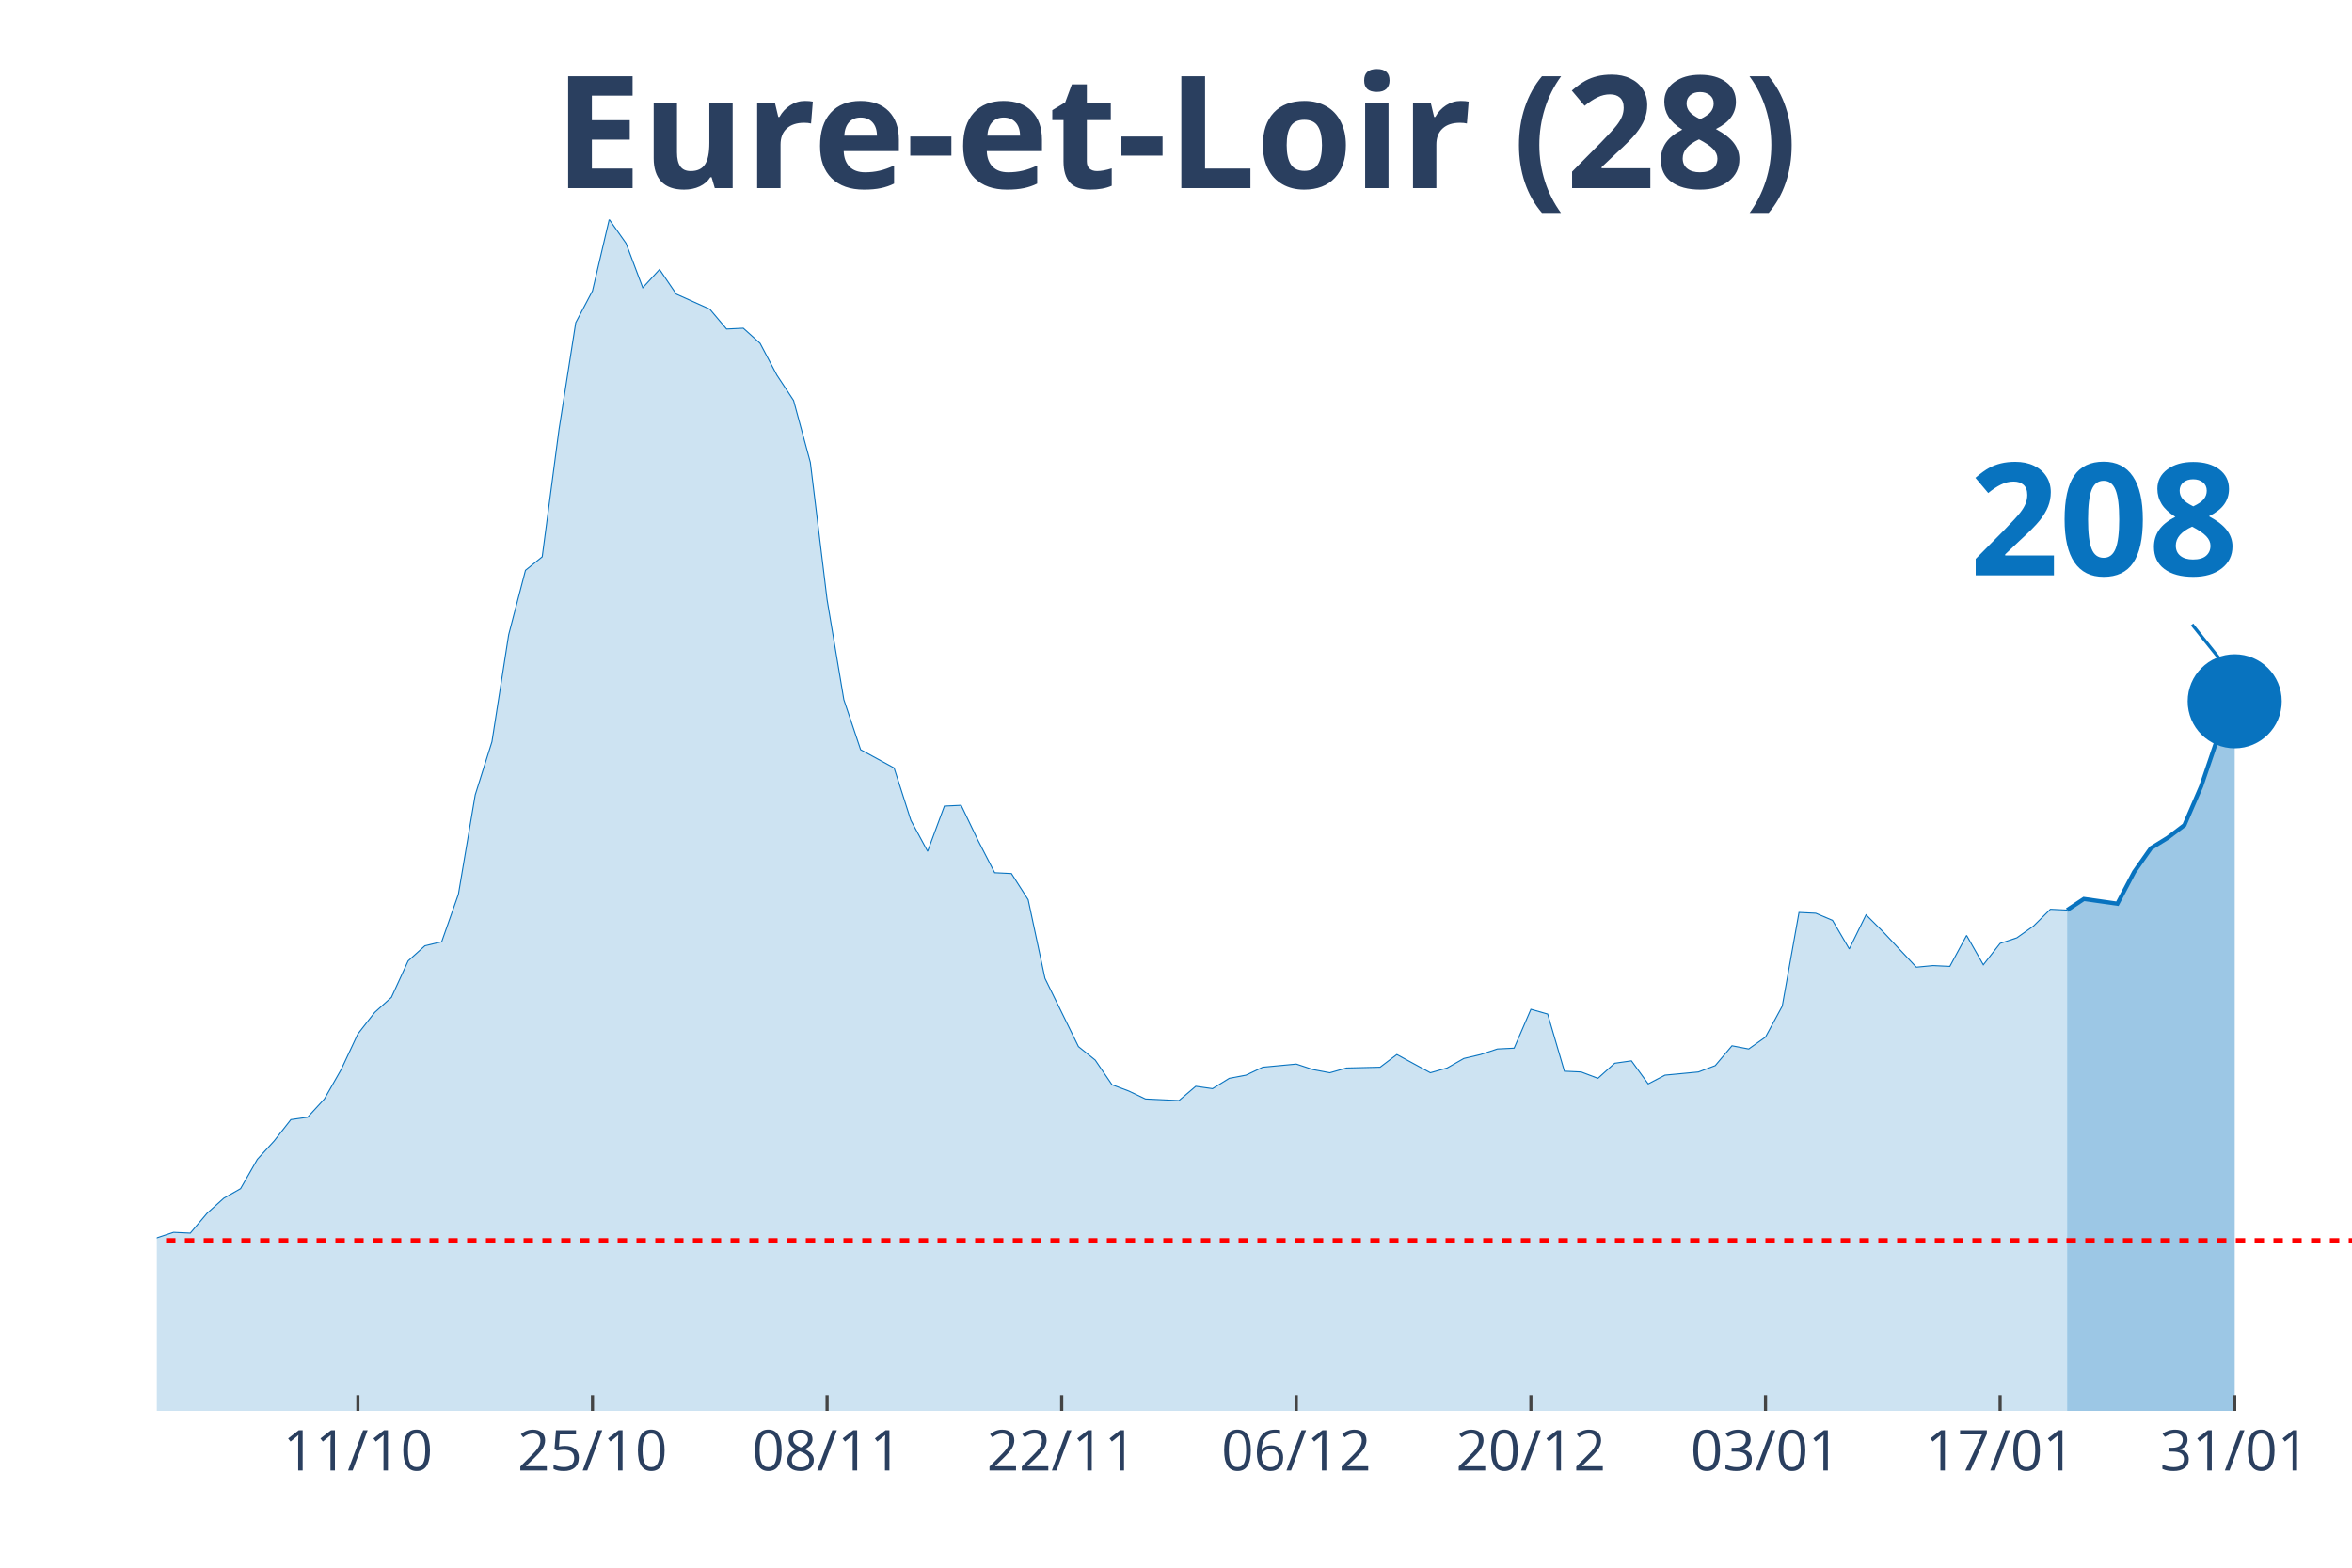
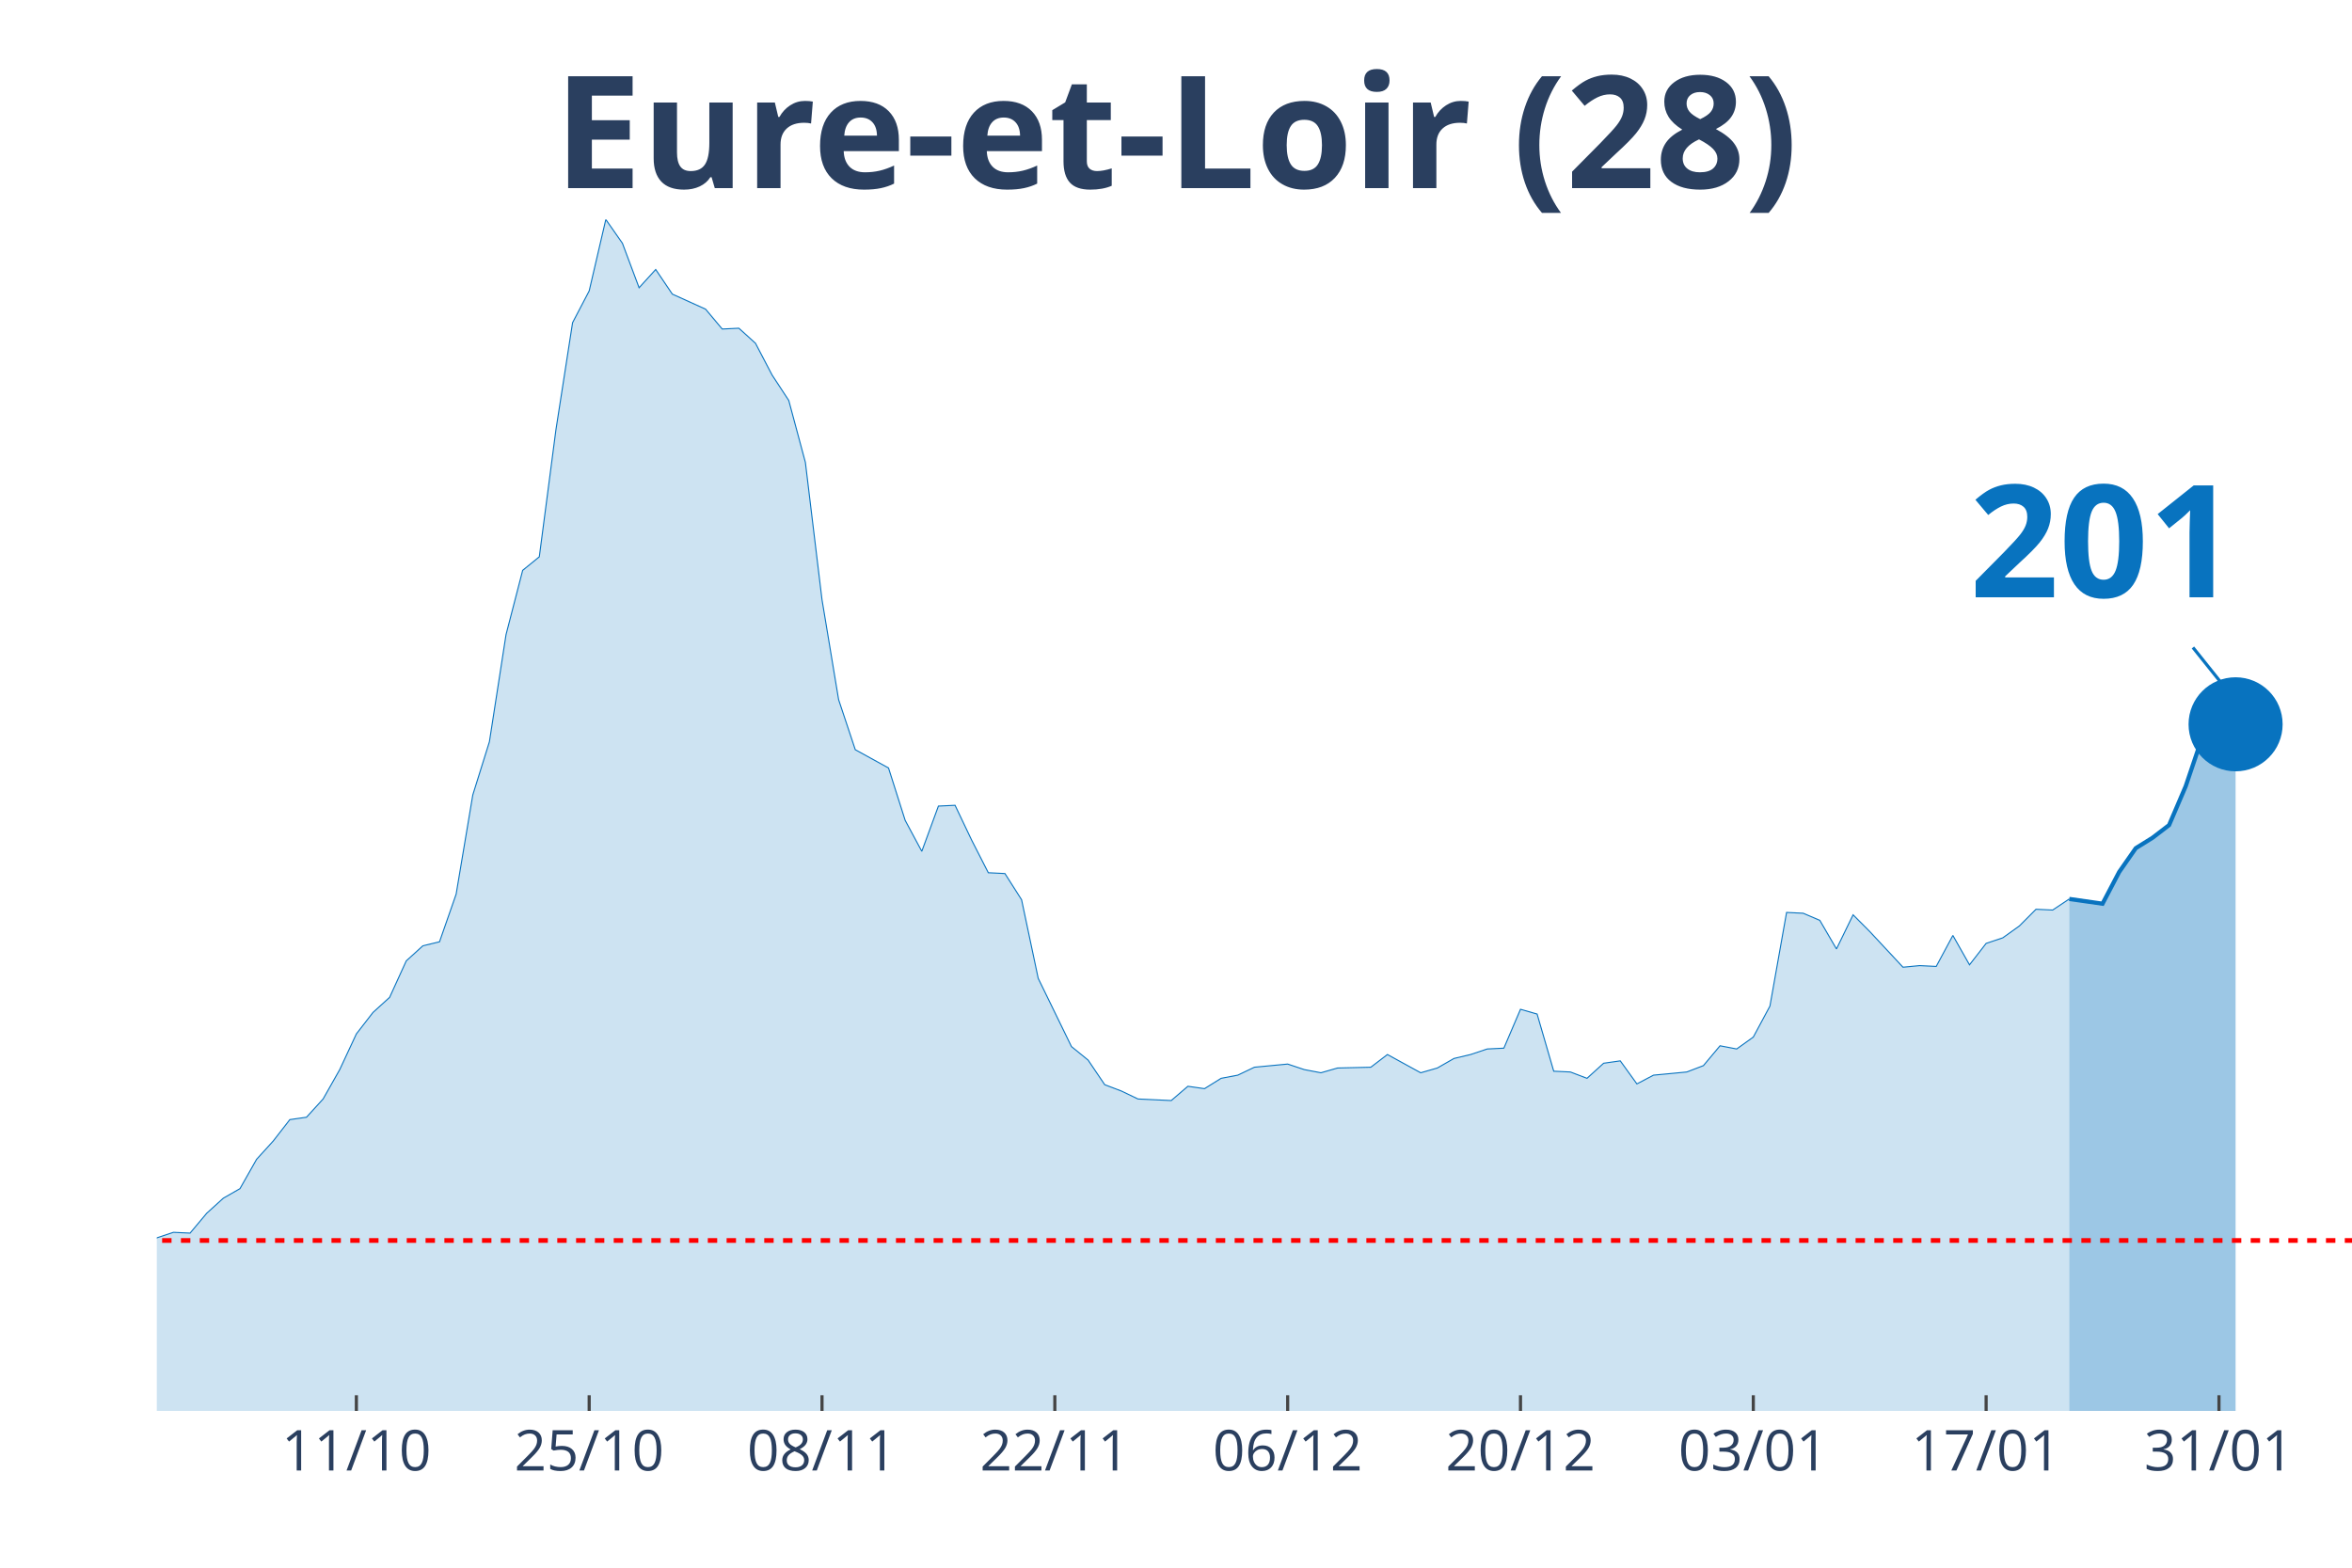
<svg xmlns="http://www.w3.org/2000/svg" class="main-svg" width="1125" height="750" style="" viewBox="0 0 750 500">
  <rect x="0" y="0" width="750" height="500" style="fill: rgb(0, 0, 0); fill-opacity: 0;" />
-   <defs id="defs-fc7aae">
+   <defs id="defs-fbce2c">
    <g class="clips">
-       <clipPath id="clipfc7aaexyplot" class="plotclip">
+       <clipPath id="clipfbce2cxyplot" class="plotclip">
        <rect width="700" height="380" />
      </clipPath>
-       <clipPath class="axesclip" id="clipfc7aaex">
+       <clipPath class="axesclip" id="clipfbce2cx">
        <rect x="50" y="0" width="700" height="500" />
      </clipPath>
-       <clipPath class="axesclip" id="clipfc7aaey">
+       <clipPath class="axesclip" id="clipfbce2cy">
        <rect x="0" y="70" width="750" height="380" />
      </clipPath>
-       <clipPath class="axesclip" id="clipfc7aaexy">
+       <clipPath class="axesclip" id="clipfbce2cxy">
        <rect x="50" y="70" width="700" height="380" />
      </clipPath>
    </g>
    <g class="gradients" />
  </defs>
  <g class="bglayer">
    <rect class="bg" x="50" y="70" width="700" height="380" style="fill: rgb(0, 0, 0); fill-opacity: 0; stroke-width: 0;" />
  </g>
  <g class="layer-below">
    <g class="imagelayer" />
    <g class="shapelayer" />
  </g>
  <g class="cartesianlayer">
    <g class="subplot xy">
      <g class="layer-subplot">
        <g class="shapelayer" />
        <g class="imagelayer" />
      </g>
      <g class="gridlayer">
        <g class="x">
-           <path class="xgrid crisp" transform="translate(114.12,0)" d="M0,70v380" style="stroke: rgb(255, 255, 255); stroke-opacity: 1; stroke-width: 1px;" />
-           <path class="xgrid crisp" transform="translate(188.93,0)" d="M0,70v380" style="stroke: rgb(255, 255, 255); stroke-opacity: 1; stroke-width: 1px;" />
-           <path class="xgrid crisp" transform="translate(263.74,0)" d="M0,70v380" style="stroke: rgb(255, 255, 255); stroke-opacity: 1; stroke-width: 1px;" />
-           <path class="xgrid crisp" transform="translate(338.55,0)" d="M0,70v380" style="stroke: rgb(255, 255, 255); stroke-opacity: 1; stroke-width: 1px;" />
-           <path class="xgrid crisp" transform="translate(413.36,0)" d="M0,70v380" style="stroke: rgb(255, 255, 255); stroke-opacity: 1; stroke-width: 1px;" />
-           <path class="xgrid crisp" transform="translate(488.17,0)" d="M0,70v380" style="stroke: rgb(255, 255, 255); stroke-opacity: 1; stroke-width: 1px;" />
-           <path class="xgrid crisp" transform="translate(562.98,0)" d="M0,70v380" style="stroke: rgb(255, 255, 255); stroke-opacity: 1; stroke-width: 1px;" />
-           <path class="xgrid crisp" transform="translate(637.79,0)" d="M0,70v380" style="stroke: rgb(255, 255, 255); stroke-opacity: 1; stroke-width: 1px;" />
-           <path class="xgrid crisp" transform="translate(712.6,0)" d="M0,70v380" style="stroke: rgb(255, 255, 255); stroke-opacity: 1; stroke-width: 1px;" />
+           <path class="xgrid crisp" transform="translate(113.64,0)" d="M0,70v380" style="stroke: rgb(255, 255, 255); stroke-opacity: 1; stroke-width: 1px;" />
+           <path class="xgrid crisp" transform="translate(187.88,0)" d="M0,70v380" style="stroke: rgb(255, 255, 255); stroke-opacity: 1; stroke-width: 1px;" />
+           <path class="xgrid crisp" transform="translate(262.12,0)" d="M0,70v380" style="stroke: rgb(255, 255, 255); stroke-opacity: 1; stroke-width: 1px;" />
+           <path class="xgrid crisp" transform="translate(336.36,0)" d="M0,70v380" style="stroke: rgb(255, 255, 255); stroke-opacity: 1; stroke-width: 1px;" />
+           <path class="xgrid crisp" transform="translate(410.61,0)" d="M0,70v380" style="stroke: rgb(255, 255, 255); stroke-opacity: 1; stroke-width: 1px;" />
+           <path class="xgrid crisp" transform="translate(484.85,0)" d="M0,70v380" style="stroke: rgb(255, 255, 255); stroke-opacity: 1; stroke-width: 1px;" />
+           <path class="xgrid crisp" transform="translate(559.09,0)" d="M0,70v380" style="stroke: rgb(255, 255, 255); stroke-opacity: 1; stroke-width: 1px;" />
+           <path class="xgrid crisp" transform="translate(633.33,0)" d="M0,70v380" style="stroke: rgb(255, 255, 255); stroke-opacity: 1; stroke-width: 1px;" />
+           <path class="xgrid crisp" transform="translate(707.58,0)" d="M0,70v380" style="stroke: rgb(255, 255, 255); stroke-opacity: 1; stroke-width: 1px;" />
        </g>
        <g class="y" />
      </g>
      <g class="zerolinelayer" />
      <path class="xlines-below" />
      <path class="ylines-below" />
      <g class="overlines-below" />
      <g class="xaxislayer-below" />
      <g class="yaxislayer-below" />
      <g class="overaxes-below" />
-       <g class="plot" transform="translate(50, 70)" clip-path="url('#clipfc7aaexyplot')">
+       <g class="plot" transform="translate(50, 70)" clip-path="url('#clipfbce2cxyplot')">
        <g class="scatterlayer mlayer">
-           <g class="trace scatter trace21c5f1" style="stroke-miterlimit: 2;">
+           <g class="trace scatter tracef6519c" style="stroke-miterlimit: 2;">
            <g class="fills">
              <g>
-                 <path class="js-fill" d="M609.16,380L-726.72,380L-726.72,372.15L-689.31,376.71L-683.97,376.96L-635.88,374.94L-630.53,374.94L-475.57,373.92L-470.23,369.11L-400.76,379.49L-395.42,379.49L-341.98,374.18L-336.64,373.92L-309.92,369.62L-304.58,366.84L-288.55,367.85L-283.21,366.84L-272.52,365.82L-267.18,361.52L-245.8,357.72L-240.46,354.68L-229.77,358.48L-224.43,355.19L-208.4,355.44L-203.05,354.94L-187.02,351.9L-181.68,351.9L-165.65,349.11L-160.31,346.84L-138.93,339.24L-133.59,333.42L-128.24,321.77L-122.9,321.27L-106.87,320.51L-101.53,320.51L-96.18,322.28L-90.84,331.9L-85.5,326.84L-80.15,325.82L-74.81,326.08L-69.47,324.81L-64.12,325.32L-58.78,323.29L-53.44,322.28L-48.09,324.3L-42.75,322.28L-37.4,322.53L-32.06,324.3L-26.72,323.8L-21.37,325.82L-16.03,323.54L-10.69,326.58L-5.34,330.89L0,324.81L5.34,323.04L10.69,323.29L16.03,316.96L21.37,312.15L26.72,309.11L32.06,299.75L37.4,293.92L42.75,287.09L48.09,286.33L53.44,280.51L58.78,271.14L64.12,259.75L69.47,252.91L74.81,248.1L80.15,236.46L85.5,231.65L90.84,230.38L96.18,215.19L101.53,183.54L106.87,166.58L112.21,132.41L117.56,111.9L122.9,107.59L128.24,67.09L133.59,32.91L138.93,22.78L144.27,0L149.62,7.59L154.96,21.77L160.31,15.95L165.65,23.8L176.34,28.61L181.68,34.94L187.02,34.68L192.37,39.49L197.71,49.62L203.05,57.72L208.4,77.47L213.74,121.27L219.08,153.16L224.43,169.11L235.11,174.94L240.46,191.65L245.8,201.52L251.15,187.09L256.49,186.84L261.83,197.97L267.18,208.35L272.52,208.61L277.86,216.96L283.21,242.03L293.89,263.8L299.24,268.1L304.58,275.95L309.92,277.97L315.27,280.51L320.61,280.76L325.95,281.01L331.3,276.46L336.64,277.22L341.98,273.92L347.33,272.91L352.67,270.38L363.36,269.37L368.7,271.14L374.05,272.15L379.39,270.63L390.08,270.38L395.42,266.33L406.11,272.15L411.45,270.63L416.79,267.59L422.14,266.33L427.48,264.56L432.82,264.3L438.17,251.9L443.51,253.42L448.85,271.65L454.2,271.9L459.54,273.92L464.89,269.11L470.23,268.35L475.57,275.7L480.92,272.91L486.26,272.41L491.6,271.9L496.95,269.87L502.29,263.54L507.63,264.56L512.98,260.76L518.32,250.89L523.66,221.01L529.01,221.27L534.35,223.54L539.69,232.66L545.04,221.77L550.38,227.09L561.07,238.48L566.41,237.97L571.76,238.23L577.1,228.35L582.44,237.72L587.79,230.89L593.13,229.11L598.47,225.32L603.82,220L609.16,220.25" style="fill: rgb(8, 115, 191); fill-opacity: 0.2; stroke-width: 0;" />
+                 <path class="js-fill" d="M609.85,380L-721.21,380L-721.21,372.15L-684.09,376.71L-678.79,376.96L-631.06,374.94L-625.76,374.94L-471.97,373.92L-466.67,369.11L-403.03,379.49L-397.73,379.49L-376.52,376.71L-371.21,374.68L-339.39,374.18L-334.09,373.92L-307.58,369.62L-302.27,366.84L-286.36,367.85L-281.06,366.84L-270.45,365.82L-265.15,361.52L-243.94,357.72L-238.64,354.68L-228.03,358.48L-222.73,355.19L-206.82,355.44L-201.52,354.94L-185.61,351.9L-180.3,351.9L-164.39,349.11L-159.09,346.84L-137.88,339.24L-132.58,333.42L-127.27,321.77L-121.97,321.27L-106.06,320.51L-100.76,320.51L-95.45,322.28L-90.15,331.9L-84.85,326.84L-79.55,325.82L-74.24,326.08L-68.94,324.81L-63.64,325.32L-58.33,323.29L-53.03,322.28L-47.73,324.3L-42.42,322.28L-37.12,322.53L-31.82,324.3L-26.52,323.8L-21.21,325.82L-15.91,323.54L-10.61,326.58L-5.3,330.89L0,324.81L5.3,323.04L10.61,323.29L15.91,316.96L21.21,312.15L26.52,309.11L31.82,299.75L37.12,293.92L42.42,287.09L47.73,286.33L53.03,280.51L58.33,271.14L63.64,259.75L68.94,252.91L74.24,248.1L79.55,236.46L84.85,231.65L90.15,230.38L95.45,215.19L100.76,183.54L106.06,166.58L111.36,132.41L116.67,111.9L121.97,107.59L127.27,67.09L132.58,32.91L137.88,22.78L143.18,0L148.48,7.59L153.79,21.77L159.09,15.95L164.39,23.8L175,28.61L180.3,34.94L185.61,34.68L190.91,39.49L196.21,49.62L201.52,57.72L206.82,77.47L212.12,121.27L217.42,153.16L222.73,169.11L233.33,174.94L238.64,191.65L243.94,201.52L249.24,187.09L254.55,186.84L259.85,197.97L265.15,208.35L270.45,208.61L275.76,216.96L281.06,242.03L291.67,263.8L296.97,268.1L302.27,275.95L307.58,277.97L312.88,280.51L318.18,280.76L323.48,281.01L328.79,276.46L334.09,277.22L339.39,273.92L344.7,272.91L350,270.38L360.61,269.37L365.91,271.14L371.21,272.15L376.52,270.63L387.12,270.38L392.42,266.33L403.03,272.15L408.33,270.63L413.64,267.59L418.94,266.33L424.24,264.56L429.55,264.3L434.85,251.9L440.15,253.42L445.45,271.65L450.76,271.9L456.06,273.92L461.36,269.11L466.67,268.35L471.97,275.7L477.27,272.91L482.58,272.41L487.88,271.9L493.18,269.87L498.48,263.54L503.79,264.56L509.09,260.76L514.39,250.89L519.7,221.01L525,221.27L530.3,223.54L535.61,232.66L540.91,221.77L546.21,227.09L556.82,238.48L562.12,237.97L567.42,238.23L572.73,228.35L578.03,237.72L583.33,230.89L588.64,229.11L593.94,225.32L599.24,220L604.55,220.25L609.85,216.71" style="fill: rgb(8, 115, 191); fill-opacity: 0.2; stroke-width: 0;" />
              </g>
            </g>
            <g class="errorbars" />
            <g class="lines">
-               <path class="js-line" d="M-726.72,372.15L-689.31,376.71L-683.97,376.96L-635.88,374.94L-630.53,374.94L-475.57,373.92L-470.23,369.11L-400.76,379.49L-395.42,379.49L-341.98,374.18L-336.64,373.92L-309.92,369.62L-304.58,366.84L-288.55,367.85L-283.21,366.84L-272.52,365.82L-267.18,361.52L-245.8,357.72L-240.46,354.68L-229.77,358.48L-224.43,355.19L-208.4,355.44L-203.05,354.94L-187.02,351.9L-181.68,351.9L-165.65,349.11L-160.31,346.84L-138.93,339.24L-133.59,333.42L-128.24,321.77L-122.9,321.27L-106.87,320.51L-101.53,320.51L-96.18,322.28L-90.84,331.9L-85.5,326.84L-80.15,325.82L-74.81,326.08L-69.47,324.81L-64.12,325.32L-58.78,323.29L-53.44,322.28L-48.09,324.3L-42.75,322.28L-37.4,322.53L-32.06,324.3L-26.72,323.8L-21.37,325.82L-16.03,323.54L-10.69,326.58L-5.34,330.89L0,324.81L5.34,323.04L10.69,323.29L16.03,316.96L21.37,312.15L26.72,309.11L32.06,299.75L37.4,293.92L42.75,287.09L48.09,286.33L53.44,280.51L58.78,271.14L64.12,259.75L69.47,252.91L74.81,248.1L80.15,236.46L85.5,231.65L90.84,230.38L96.18,215.19L101.53,183.54L106.87,166.58L112.21,132.41L117.56,111.9L122.9,107.59L128.24,67.09L133.59,32.91L138.93,22.78L144.27,0L149.62,7.59L154.96,21.77L160.31,15.95L165.65,23.8L176.34,28.61L181.68,34.94L187.02,34.68L192.37,39.49L197.71,49.62L203.05,57.72L208.4,77.47L213.74,121.27L219.08,153.16L224.43,169.11L235.11,174.94L240.46,191.65L245.8,201.52L251.15,187.09L256.49,186.84L261.83,197.97L267.18,208.35L272.52,208.61L277.86,216.96L283.21,242.03L293.89,263.8L299.24,268.1L304.58,275.95L309.92,277.97L315.27,280.51L320.61,280.76L325.95,281.01L331.3,276.46L336.64,277.22L341.98,273.92L347.33,272.91L352.67,270.38L363.36,269.37L368.7,271.14L374.05,272.15L379.39,270.63L390.08,270.38L395.42,266.33L406.11,272.15L411.45,270.63L416.79,267.59L422.14,266.33L427.48,264.56L432.82,264.3L438.17,251.9L443.51,253.42L448.85,271.65L454.2,271.9L459.54,273.92L464.89,269.11L470.23,268.35L475.57,275.7L480.92,272.91L486.26,272.41L491.6,271.9L496.95,269.87L502.29,263.54L507.63,264.56L512.98,260.76L518.32,250.89L523.66,221.01L529.01,221.27L534.35,223.54L539.69,232.66L545.04,221.77L550.38,227.09L561.07,238.48L566.41,237.97L571.76,238.23L577.1,228.35L582.44,237.72L587.79,230.89L593.13,229.11L598.47,225.32L603.82,220L609.16,220.25" style="vector-effect: non-scaling-stroke; fill: none; stroke: rgb(8, 115, 191); stroke-opacity: 1; stroke-width: 0.5px; opacity: 1;" />
+               <path class="js-line" d="M-721.21,372.15L-684.09,376.71L-678.79,376.96L-631.06,374.94L-625.76,374.94L-471.97,373.92L-466.67,369.11L-403.03,379.49L-397.73,379.49L-376.52,376.71L-371.21,374.68L-339.39,374.18L-334.09,373.92L-307.58,369.62L-302.27,366.84L-286.36,367.85L-281.06,366.84L-270.45,365.82L-265.15,361.52L-243.94,357.72L-238.64,354.68L-228.03,358.48L-222.73,355.19L-206.82,355.44L-201.52,354.94L-185.61,351.9L-180.3,351.9L-164.39,349.11L-159.09,346.84L-137.88,339.24L-132.58,333.42L-127.27,321.77L-121.97,321.27L-106.06,320.51L-100.76,320.51L-95.45,322.28L-90.15,331.9L-84.85,326.84L-79.55,325.82L-74.24,326.08L-68.94,324.81L-63.64,325.32L-58.33,323.29L-53.03,322.28L-47.73,324.3L-42.42,322.28L-37.12,322.53L-31.82,324.3L-26.52,323.8L-21.21,325.82L-15.91,323.54L-10.61,326.58L-5.3,330.89L0,324.81L5.3,323.04L10.61,323.29L15.91,316.96L21.21,312.15L26.52,309.11L31.82,299.75L37.12,293.92L42.42,287.09L47.73,286.33L53.03,280.51L58.33,271.14L63.64,259.75L68.94,252.91L74.24,248.1L79.55,236.46L84.85,231.65L90.15,230.38L95.45,215.19L100.76,183.54L106.06,166.58L111.36,132.41L116.67,111.9L121.97,107.59L127.27,67.09L132.58,32.91L137.88,22.78L143.18,0L148.48,7.59L153.79,21.77L159.09,15.95L164.39,23.8L175,28.61L180.3,34.94L185.61,34.68L190.91,39.49L196.21,49.62L201.52,57.72L206.82,77.47L212.12,121.27L217.42,153.16L222.73,169.11L233.33,174.94L238.64,191.65L243.94,201.52L249.24,187.09L254.55,186.84L259.85,197.97L265.15,208.35L270.45,208.61L275.76,216.96L281.06,242.03L291.67,263.8L296.97,268.1L302.27,275.95L307.58,277.97L312.88,280.51L318.18,280.76L323.48,281.01L328.79,276.46L334.09,277.22L339.39,273.92L344.7,272.91L350,270.38L360.61,269.37L365.91,271.14L371.21,272.15L376.52,270.63L387.12,270.38L392.42,266.33L403.03,272.15L408.33,270.63L413.64,267.59L418.94,266.33L424.24,264.56L429.55,264.3L434.85,251.9L440.15,253.42L445.45,271.65L450.76,271.9L456.06,273.92L461.36,269.11L466.67,268.35L471.97,275.7L477.27,272.91L482.58,272.41L487.88,271.9L493.18,269.87L498.48,263.54L503.79,264.56L509.09,260.76L514.39,250.89L519.7,221.01L525,221.27L530.3,223.54L535.61,232.66L540.91,221.77L546.21,227.09L556.82,238.48L562.12,237.97L567.42,238.23L572.73,228.35L578.03,237.72L583.33,230.89L588.64,229.11L593.94,225.32L599.24,220L604.55,220.25L609.85,216.71" style="vector-effect: non-scaling-stroke; fill: none; stroke: rgb(8, 115, 191); stroke-opacity: 1; stroke-width: 0.5px; opacity: 1;" />
            </g>
            <g class="points" />
            <g class="text" />
          </g>
-           <g class="trace scatter trace28afda" style="stroke-miterlimit: 2;">
+           <g class="trace scatter tracea7d7a3" style="stroke-miterlimit: 2;">
            <g class="fills">
              <g>
-                 <path class="js-fill" d="M662.6,380L609.16,380L609.16,220.25L614.5,216.71L619.85,217.47L625.19,218.23L630.53,208.1L635.88,200.51L641.22,197.22L646.56,193.16L651.91,180.76L657.25,165.06L662.6,153.67" style="fill: rgb(8, 115, 191); fill-opacity: 0.4; stroke-width: 0;" />
+                 <path class="js-fill" d="M662.88,380L609.85,380L609.85,216.71L620.45,218.23L625.76,208.1L631.06,200.51L636.36,197.22L641.67,193.16L646.97,180.76L652.27,165.06L657.58,153.67L662.88,161.01" style="fill: rgb(8, 115, 191); fill-opacity: 0.4; stroke-width: 0;" />
              </g>
            </g>
            <g class="errorbars" />
            <g class="lines">
-               <path class="js-line" d="M609.16,220.25L614.5,216.71L619.85,217.47L625.19,218.23L630.53,208.1L635.88,200.51L641.22,197.22L646.56,193.16L651.91,180.76L657.25,165.06L662.6,153.67" style="vector-effect: non-scaling-stroke; fill: none; stroke: rgb(8, 115, 191); stroke-opacity: 1; stroke-width: 2px; opacity: 1;" />
+               <path class="js-line" d="M609.85,216.71L620.45,218.23L625.76,208.1L631.06,200.51L636.36,197.22L641.67,193.16L646.97,180.76L652.27,165.06L657.58,153.67L662.88,161.01" style="vector-effect: non-scaling-stroke; fill: none; stroke: rgb(8, 115, 191); stroke-opacity: 1; stroke-width: 2px; opacity: 1;" />
            </g>
            <g class="points" />
            <g class="text" />
          </g>
-           <g class="trace scatter tracecd6561" style="stroke-miterlimit: 2; opacity: 1;">
+           <g class="trace scatter tracef77894" style="stroke-miterlimit: 2; opacity: 1;">
            <g class="fills" />
            <g class="errorbars" />
            <g class="lines" />
            <g class="points">
-               <path class="point" transform="translate(662.6,153.67)" d="M15,0A15,15 0 1,1 0,-15A15,15 0 0,1 15,0Z" style="opacity: 1; stroke-width: 0px; fill: rgb(8, 115, 191); fill-opacity: 1;" />
+               <path class="point" transform="translate(662.88,161.01)" d="M15,0A15,15 0 1,1 0,-15A15,15 0 0,1 15,0Z" style="opacity: 1; stroke-width: 0px; fill: rgb(8, 115, 191); fill-opacity: 1;" />
            </g>
            <g class="text" />
          </g>
        </g>
      </g>
      <g class="overplot" />
      <path class="xlines-above crisp" style="fill: none; stroke-width: 1px; stroke: rgb(0, 0, 0); stroke-opacity: 0;" d="" />
      <path class="ylines-above crisp" style="fill: none;" d="M0,0" />
      <g class="overlines-above" />
      <g class="xaxislayer-above">
-         <path class="xtick ticks crisp" d="M0,450v-5" transform="translate(114.12,0)" style="stroke: rgb(68, 68, 68); stroke-opacity: 1; stroke-width: 1px;" />
-         <path class="xtick ticks crisp" d="M0,450v-5" transform="translate(188.93,0)" style="stroke: rgb(68, 68, 68); stroke-opacity: 1; stroke-width: 1px;" />
-         <path class="xtick ticks crisp" d="M0,450v-5" transform="translate(263.74,0)" style="stroke: rgb(68, 68, 68); stroke-opacity: 1; stroke-width: 1px;" />
-         <path class="xtick ticks crisp" d="M0,450v-5" transform="translate(338.55,0)" style="stroke: rgb(68, 68, 68); stroke-opacity: 1; stroke-width: 1px;" />
-         <path class="xtick ticks crisp" d="M0,450v-5" transform="translate(413.36,0)" style="stroke: rgb(68, 68, 68); stroke-opacity: 1; stroke-width: 1px;" />
-         <path class="xtick ticks crisp" d="M0,450v-5" transform="translate(488.17,0)" style="stroke: rgb(68, 68, 68); stroke-opacity: 1; stroke-width: 1px;" />
-         <path class="xtick ticks crisp" d="M0,450v-5" transform="translate(562.98,0)" style="stroke: rgb(68, 68, 68); stroke-opacity: 1; stroke-width: 1px;" />
-         <path class="xtick ticks crisp" d="M0,450v-5" transform="translate(637.79,0)" style="stroke: rgb(68, 68, 68); stroke-opacity: 1; stroke-width: 1px;" />
-         <path class="xtick ticks crisp" d="M0,450v-5" transform="translate(712.6,0)" style="stroke: rgb(68, 68, 68); stroke-opacity: 1; stroke-width: 1px;" />
+         <path class="xtick ticks crisp" d="M0,450v-5" transform="translate(113.64,0)" style="stroke: rgb(68, 68, 68); stroke-opacity: 1; stroke-width: 1px;" />
+         <path class="xtick ticks crisp" d="M0,450v-5" transform="translate(187.88,0)" style="stroke: rgb(68, 68, 68); stroke-opacity: 1; stroke-width: 1px;" />
+         <path class="xtick ticks crisp" d="M0,450v-5" transform="translate(262.12,0)" style="stroke: rgb(68, 68, 68); stroke-opacity: 1; stroke-width: 1px;" />
+         <path class="xtick ticks crisp" d="M0,450v-5" transform="translate(336.36,0)" style="stroke: rgb(68, 68, 68); stroke-opacity: 1; stroke-width: 1px;" />
+         <path class="xtick ticks crisp" d="M0,450v-5" transform="translate(410.61,0)" style="stroke: rgb(68, 68, 68); stroke-opacity: 1; stroke-width: 1px;" />
+         <path class="xtick ticks crisp" d="M0,450v-5" transform="translate(484.85,0)" style="stroke: rgb(68, 68, 68); stroke-opacity: 1; stroke-width: 1px;" />
+         <path class="xtick ticks crisp" d="M0,450v-5" transform="translate(559.09,0)" style="stroke: rgb(68, 68, 68); stroke-opacity: 1; stroke-width: 1px;" />
+         <path class="xtick ticks crisp" d="M0,450v-5" transform="translate(633.33,0)" style="stroke: rgb(68, 68, 68); stroke-opacity: 1; stroke-width: 1px;" />
+         <path class="xtick ticks crisp" d="M0,450v-5" transform="translate(707.58,0)" style="stroke: rgb(68, 68, 68); stroke-opacity: 1; stroke-width: 1px;" />
        <g class="xtick">
-           <text text-anchor="middle" x="0" y="469" transform="translate(114.12,0)" style="font-family: 'Open Sans', verdana, arial, sans-serif; font-size: 18px; fill: rgb(42, 63, 95); fill-opacity: 1; white-space: pre;">11/10</text>
+           <text text-anchor="middle" x="0" y="469" transform="translate(113.64,0)" style="font-family: 'Open Sans', verdana, arial, sans-serif; font-size: 18px; fill: rgb(42, 63, 95); fill-opacity: 1; white-space: pre;">11/10</text>
        </g>
        <g class="xtick">
-           <text text-anchor="middle" x="0" y="469" transform="translate(188.93,0)" style="font-family: 'Open Sans', verdana, arial, sans-serif; font-size: 18px; fill: rgb(42, 63, 95); fill-opacity: 1; white-space: pre;">25/10</text>
+           <text text-anchor="middle" x="0" y="469" transform="translate(187.88,0)" style="font-family: 'Open Sans', verdana, arial, sans-serif; font-size: 18px; fill: rgb(42, 63, 95); fill-opacity: 1; white-space: pre;">25/10</text>
        </g>
        <g class="xtick">
-           <text text-anchor="middle" x="0" y="469" transform="translate(263.74,0)" style="font-family: 'Open Sans', verdana, arial, sans-serif; font-size: 18px; fill: rgb(42, 63, 95); fill-opacity: 1; white-space: pre;">08/11</text>
+           <text text-anchor="middle" x="0" y="469" transform="translate(262.12,0)" style="font-family: 'Open Sans', verdana, arial, sans-serif; font-size: 18px; fill: rgb(42, 63, 95); fill-opacity: 1; white-space: pre;">08/11</text>
        </g>
        <g class="xtick">
-           <text text-anchor="middle" x="0" y="469" transform="translate(338.55,0)" style="font-family: 'Open Sans', verdana, arial, sans-serif; font-size: 18px; fill: rgb(42, 63, 95); fill-opacity: 1; white-space: pre;">22/11</text>
+           <text text-anchor="middle" x="0" y="469" transform="translate(336.36,0)" style="font-family: 'Open Sans', verdana, arial, sans-serif; font-size: 18px; fill: rgb(42, 63, 95); fill-opacity: 1; white-space: pre;">22/11</text>
        </g>
        <g class="xtick">
-           <text text-anchor="middle" x="0" y="469" transform="translate(413.36,0)" style="font-family: 'Open Sans', verdana, arial, sans-serif; font-size: 18px; fill: rgb(42, 63, 95); fill-opacity: 1; white-space: pre;">06/12</text>
+           <text text-anchor="middle" x="0" y="469" transform="translate(410.61,0)" style="font-family: 'Open Sans', verdana, arial, sans-serif; font-size: 18px; fill: rgb(42, 63, 95); fill-opacity: 1; white-space: pre;">06/12</text>
        </g>
        <g class="xtick">
-           <text text-anchor="middle" x="0" y="469" transform="translate(488.17,0)" style="font-family: 'Open Sans', verdana, arial, sans-serif; font-size: 18px; fill: rgb(42, 63, 95); fill-opacity: 1; white-space: pre;">20/12</text>
+           <text text-anchor="middle" x="0" y="469" transform="translate(484.85,0)" style="font-family: 'Open Sans', verdana, arial, sans-serif; font-size: 18px; fill: rgb(42, 63, 95); fill-opacity: 1; white-space: pre;">20/12</text>
        </g>
        <g class="xtick">
-           <text text-anchor="middle" x="0" y="469" transform="translate(562.98,0)" style="font-family: 'Open Sans', verdana, arial, sans-serif; font-size: 18px; fill: rgb(42, 63, 95); fill-opacity: 1; white-space: pre;">03/01</text>
+           <text text-anchor="middle" x="0" y="469" transform="translate(559.09,0)" style="font-family: 'Open Sans', verdana, arial, sans-serif; font-size: 18px; fill: rgb(42, 63, 95); fill-opacity: 1; white-space: pre;">03/01</text>
        </g>
        <g class="xtick">
-           <text text-anchor="middle" x="0" y="469" transform="translate(637.79,0)" style="font-family: 'Open Sans', verdana, arial, sans-serif; font-size: 18px; fill: rgb(42, 63, 95); fill-opacity: 1; white-space: pre;">17/01</text>
+           <text text-anchor="middle" x="0" y="469" transform="translate(633.33,0)" style="font-family: 'Open Sans', verdana, arial, sans-serif; font-size: 18px; fill: rgb(42, 63, 95); fill-opacity: 1; white-space: pre;">17/01</text>
        </g>
        <g class="xtick">
-           <text text-anchor="middle" x="0" y="469" transform="translate(712.6,0)" style="font-family: 'Open Sans', verdana, arial, sans-serif; font-size: 18px; fill: rgb(42, 63, 95); fill-opacity: 1; white-space: pre;">31/01</text>
+           <text text-anchor="middle" x="0" y="469" transform="translate(707.58,0)" style="font-family: 'Open Sans', verdana, arial, sans-serif; font-size: 18px; fill: rgb(42, 63, 95); fill-opacity: 1; white-space: pre;">31/01</text>
        </g>
      </g>
      <g class="yaxislayer-above" />
      <g class="overaxes-above" />
    </g>
  </g>
  <g class="polarlayer" />
  <g class="ternarylayer" />
  <g class="geolayer" />
  <g class="funnelarealayer" />
  <g class="pielayer" />
  <g class="treemaplayer" />
  <g class="sunburstlayer" />
  <g class="glimages" />
-   <defs id="topdefs-fc7aae">
+   <defs id="topdefs-fbce2c">
    <g class="clips" />
  </defs>
  <g class="layer-above">
    <g class="imagelayer" />
    <g class="shapelayer">
-       <path data-index="0" fill-rule="evenodd" d="M-2953.05,395.64L953.05,395.64" clip-path="url('#clipfc7aaexy')" style="opacity: 1; stroke: rgb(255, 0, 0); stroke-opacity: 1; fill: rgb(0, 0, 0); fill-opacity: 0; stroke-dasharray: 3px, 3px; stroke-width: 1.5px;" />
+       <path data-index="0" fill-rule="evenodd" d="M-2930.3,395.64L946.21,395.64" clip-path="url('#clipfbce2cxy')" style="opacity: 1; stroke: rgb(255, 0, 0); stroke-opacity: 1; fill: rgb(0, 0, 0); fill-opacity: 0; stroke-dasharray: 3px, 3px; stroke-width: 1.5px;" />
    </g>
  </g>
  <g class="infolayer">
    <g class="g-gtitle">
      <text class="gtitle" x="375" y="25" text-anchor="middle" dy="0.7em" style="font-family: 'Open Sans', verdana, arial, sans-serif; font-size: 50px; fill: rgb(42, 63, 95); opacity: 1; font-weight: normal; white-space: pre;">
        <tspan style="font-weight:bold">Eure-et-Loir (28)</tspan>
      </text>
    </g>
    <g class="g-xtitle" />
    <g class="annotation" data-index="0" style="opacity: 1;">
-       <g class="annotation-text-g" transform="rotate(0,670.6,163.67)">
-         <g class="cursor-pointer" transform="translate(613, 128)">
+       <g class="annotation-text-g" transform="rotate(0,670.88,171.01)">
+         <g class="cursor-pointer" transform="translate(613, 135)">
          <rect class="bg" x="0.5" y="0.5" width="115" height="71" style="stroke-width: 1px; stroke: rgb(0, 0, 0); stroke-opacity: 0; fill: rgb(255, 255, 255); fill-opacity: 0.6;" />
          <text class="annotation-text" text-anchor="middle" x="57.812" y="55.5" style="font-family: 'Open Sans', verdana, arial, sans-serif; font-size: 50px; fill: rgb(8, 115, 191); fill-opacity: 1; white-space: pre;">
-             <tspan style="font-weight:bold">208 </tspan>
+             <tspan style="font-weight:bold">201 </tspan>
          </text>
        </g>
      </g>
      <g class="annotation-arrow-g" style="opacity: 1;">
-         <path d="M699,199.17L710.6,213.67" style="stroke-width: 1px; stroke: rgb(8, 115, 191); stroke-opacity: 1; stroke-dasharray: 0px, 0px, 18.569px, 18.569px;" />
+         <path d="M699.28,206.51L710.88,221.01" style="stroke-width: 1px; stroke: rgb(8, 115, 191); stroke-opacity: 1; stroke-dasharray: 0px, 0px, 18.569px, 18.569px;" />
      </g>
    </g>
  </g>
</svg>
